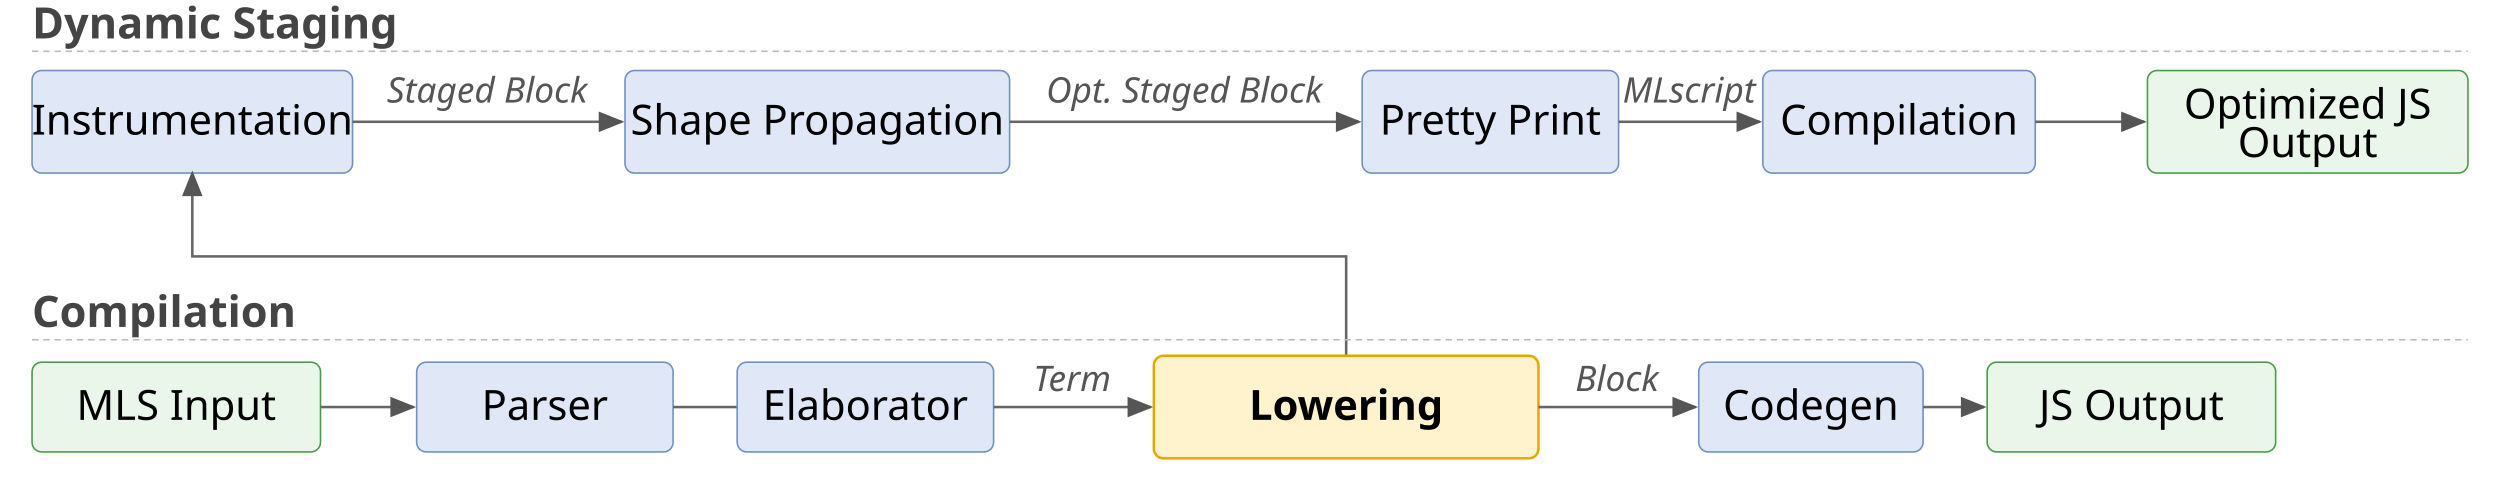
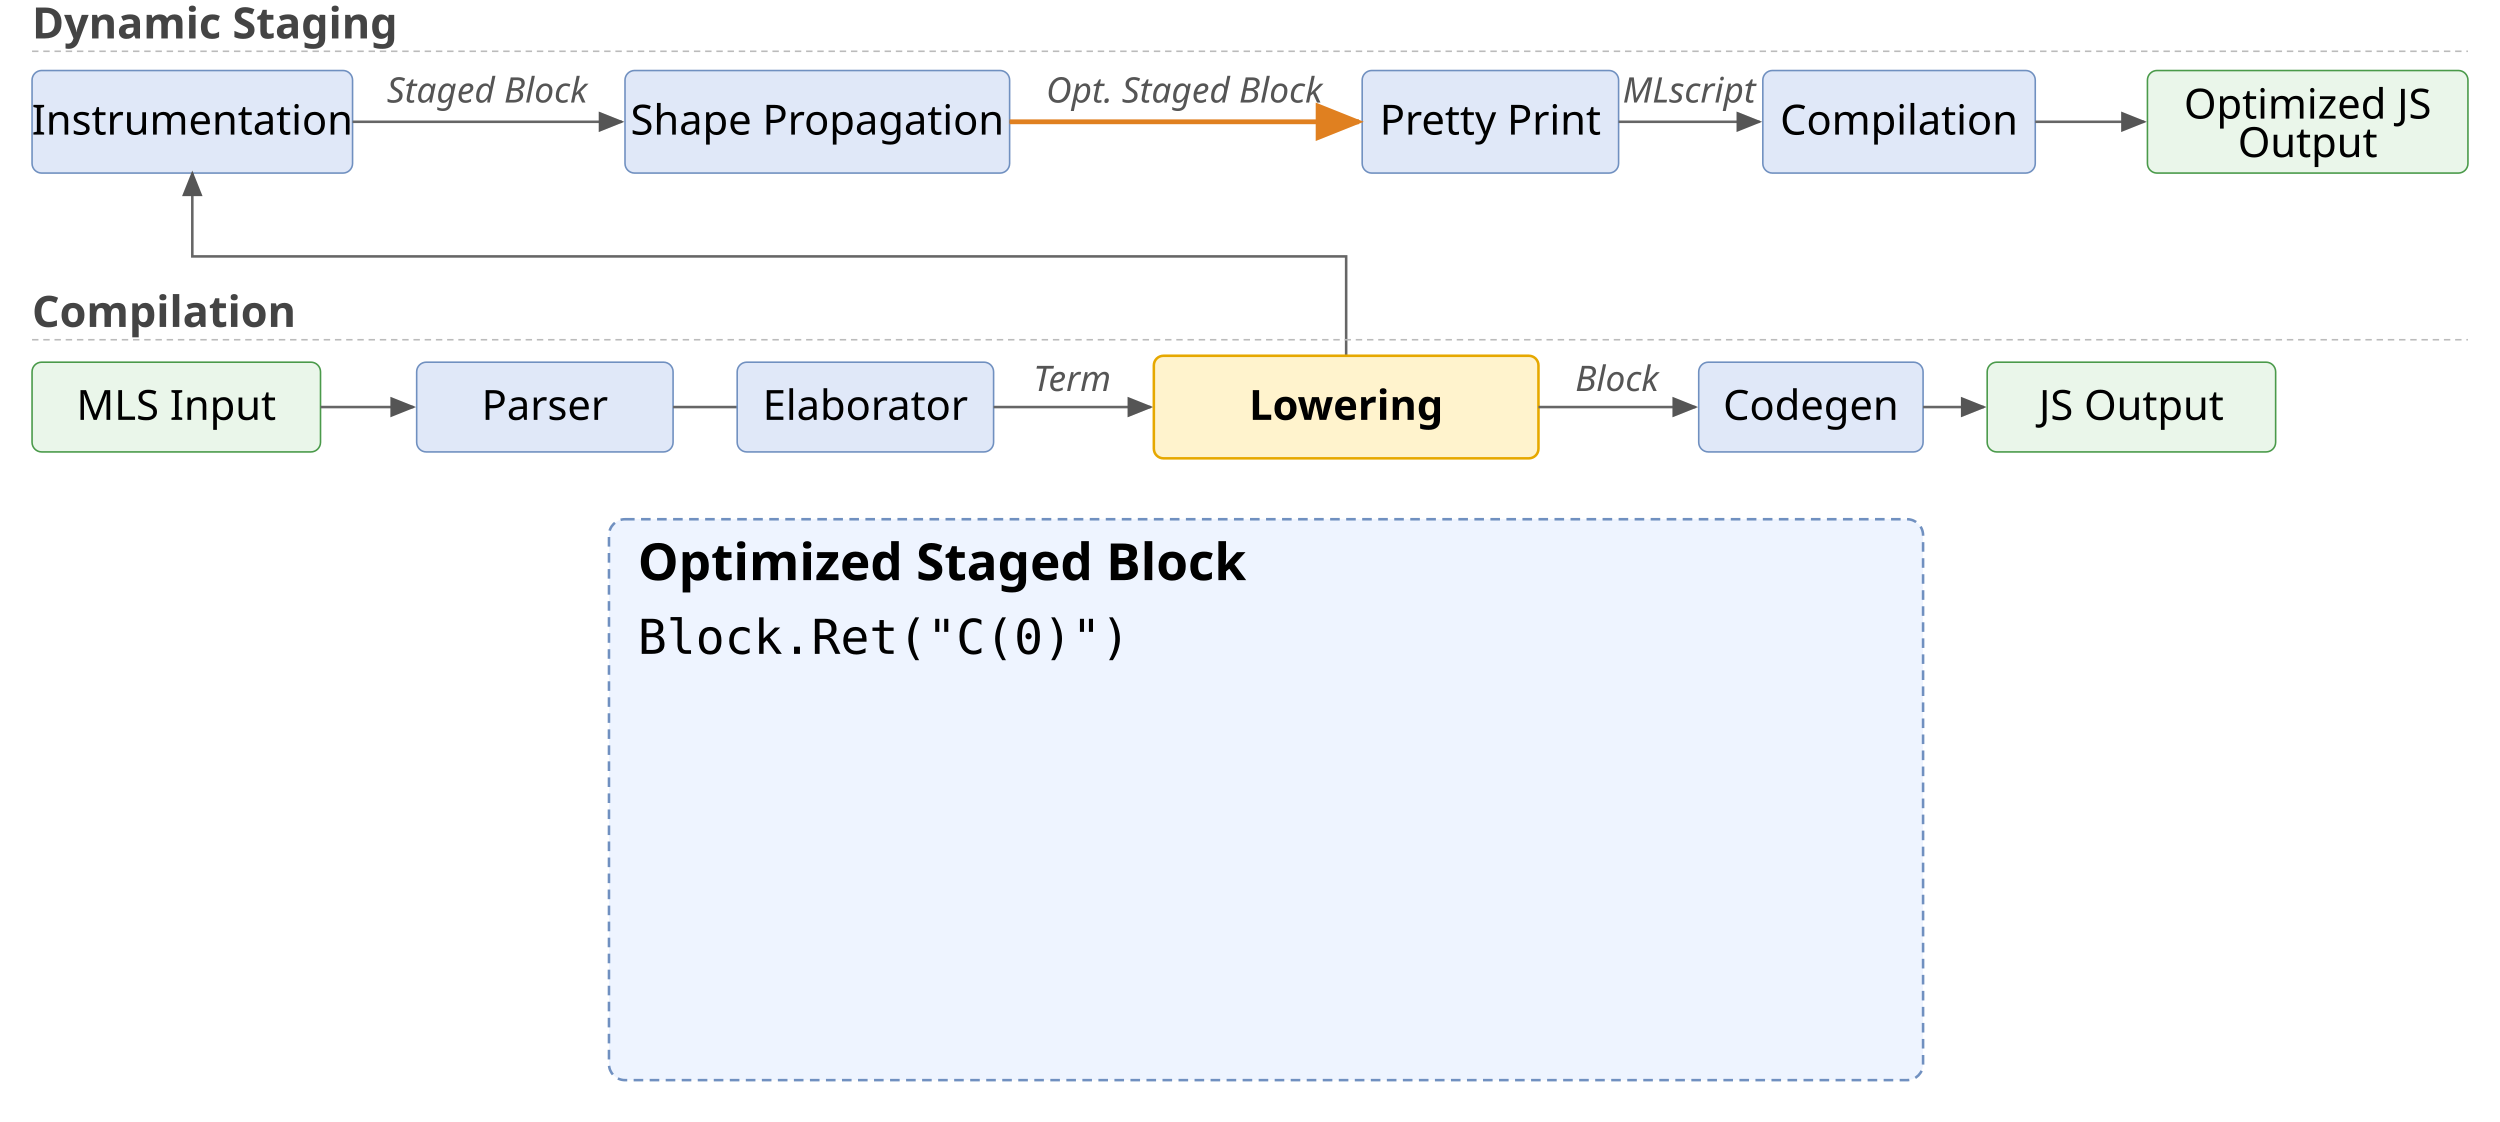
- <svg xmlns="http://www.w3.org/2000/svg" viewBox="0 0 1560 300" font-family="sans-serif" xml:space="preserve">
+ <svg xmlns="http://www.w3.org/2000/svg" viewBox="0 0 1560 700" font-family="sans-serif" xml:space="preserve">
  <defs>
    <marker id="a" markerWidth="10" markerHeight="8" refX="9" refY="4" orient="auto">
      <path d="M0,0 L0,8 L10,4 z" fill="#555" />
    </marker>
    <marker id="ah" markerWidth="10" markerHeight="8" refX="9" refY="4" orient="auto">
      <path d="M0,0 L0,8 L10,4 z" fill="#e08020" />
    </marker>
    <style>
      .mono { font-family: Menlo, Consolas, monospace; font-size: 30px; }
      .ttl  { font-weight: bold; font-size: 32px; }
      .lbl  { font-size: 22px; font-style: italic; fill: #555; }
      .row  { font-weight: bold; font-size: 27px; fill: #444; }
      .hl   { stroke: #e08020; stroke-width: 3; fill: none; }
      text  { font-size: 26px; }
    </style>
  </defs>
  <text x="20" y="24" class="row">Dynamic Staging</text>
  <line x1="20" y1="32" x2="1540" y2="32" stroke="#bbb" stroke-dasharray="4,3" />
  <rect x="20" y="44" width="200" height="64" rx="6" fill="#e0e8f8" stroke="#7090c0" />
  <text x="120" y="84" text-anchor="middle">Instrumentation</text>
  <rect x="390" y="44" width="240" height="64" rx="6" fill="#e0e8f8" stroke="#7090c0" />
  <text x="510" y="84" text-anchor="middle">Shape Propagation</text>
  <rect x="850" y="44" width="160" height="64" rx="6" fill="#e0e8f8" stroke="#7090c0" />
  <text x="930" y="84" text-anchor="middle">Pretty Print</text>
  <rect x="1100" y="44" width="170" height="64" rx="6" fill="#e0e8f8" stroke="#7090c0" />
  <text x="1185" y="84" text-anchor="middle">Compilation</text>
  <rect x="1340" y="44" width="200" height="64" rx="6" fill="#eaf6ea" stroke="#4a9a4a" />
  <text x="1440" y="74" text-anchor="middle" font-size="22">Optimized JS</text>
  <text x="1440" y="98" text-anchor="middle" font-size="22">Output</text>
  <line x1="220" y1="76" x2="388" y2="76" stroke="#666" stroke-width="1.6" marker-end="url(#a)" />
  <text x="304" y="64" text-anchor="middle" class="lbl">Staged Block</text>
  <line x1="630" y1="76" x2="848" y2="76" stroke="#666" stroke-width="1.6" marker-end="url(#a)" />
  <text x="739" y="64" text-anchor="middle" class="lbl">Opt. Staged Block</text>
  <line x1="1010" y1="76" x2="1098" y2="76" stroke="#666" stroke-width="1.6" marker-end="url(#a)" />
  <text x="1054" y="64" text-anchor="middle" class="lbl">MLscript</text>
  <line x1="1270" y1="76" x2="1338" y2="76" stroke="#666" stroke-width="1.6" marker-end="url(#a)" />
  <path d="M 840 222 L 840 160 L 120 160 L 120 108" fill="none" stroke="#666" stroke-width="1.6" marker-end="url(#a)" />
  <text x="20" y="204" class="row">Compilation</text>
  <line x1="20" y1="212" x2="1540" y2="212" stroke="#bbb" stroke-dasharray="4,3" />
  <rect x="20" y="226" width="180" height="56" rx="6" fill="#eaf6ea" stroke="#4a9a4a" />
  <text x="110" y="262" text-anchor="middle">MLS Input</text>
  <line x1="200" y1="254" x2="258" y2="254" stroke="#666" stroke-width="1.6" marker-end="url(#a)" />
  <rect x="260" y="226" width="160" height="56" rx="6" fill="#e0e8f8" stroke="#7090c0" />
  <text x="340" y="262" text-anchor="middle">Parser</text>
  <line x1="420" y1="254" x2="478" y2="254" stroke="#666" stroke-width="1.6" marker-end="url(#a)" />
  <rect x="460" y="226" width="160" height="56" rx="6" fill="#e0e8f8" stroke="#7090c0" />
  <text x="540" y="262" text-anchor="middle">Elaborator</text>
  <line x1="620" y1="254" x2="718" y2="254" stroke="#666" stroke-width="1.6" marker-end="url(#a)" />
  <text x="669" y="244" text-anchor="middle" class="lbl">Term</text>
  <rect x="720" y="222" width="240" height="64" rx="6" fill="#fff3cd" stroke="#e6a800" stroke-width="1.6" />
  <text x="840" y="262" text-anchor="middle" font-weight="bold">Lowering</text>
  <line x1="960" y1="254" x2="1058" y2="254" stroke="#666" stroke-width="1.6" marker-end="url(#a)" />
  <text x="1009" y="244" text-anchor="middle" class="lbl">Block</text>
  <rect x="1060" y="226" width="140" height="56" rx="6" fill="#e0e8f8" stroke="#7090c0" />
  <text x="1130" y="262" text-anchor="middle">Codegen</text>
  <line x1="1200" y1="254" x2="1238" y2="254" stroke="#666" stroke-width="1.6" marker-end="url(#a)" />
  <rect x="1240" y="226" width="180" height="56" rx="6" fill="#eaf6ea" stroke="#4a9a4a" />
  <text x="1330" y="262" text-anchor="middle">JS Output</text>
+   <line x1="630" y1="76" x2="848" y2="76" class="hl" marker-end="url(#ah)" />
+   <rect x="380" y="324" width="820" height="350" rx="10" fill="#eef4ff" stroke="#7090c0" stroke-width="1.6" stroke-dasharray="6,4" />
+   <text x="398" y="362" class="ttl">Optimized Staged Block</text>
+   <text x="398" y="408" class="mono">Block.Ret("C(0)")</text>
</svg>
